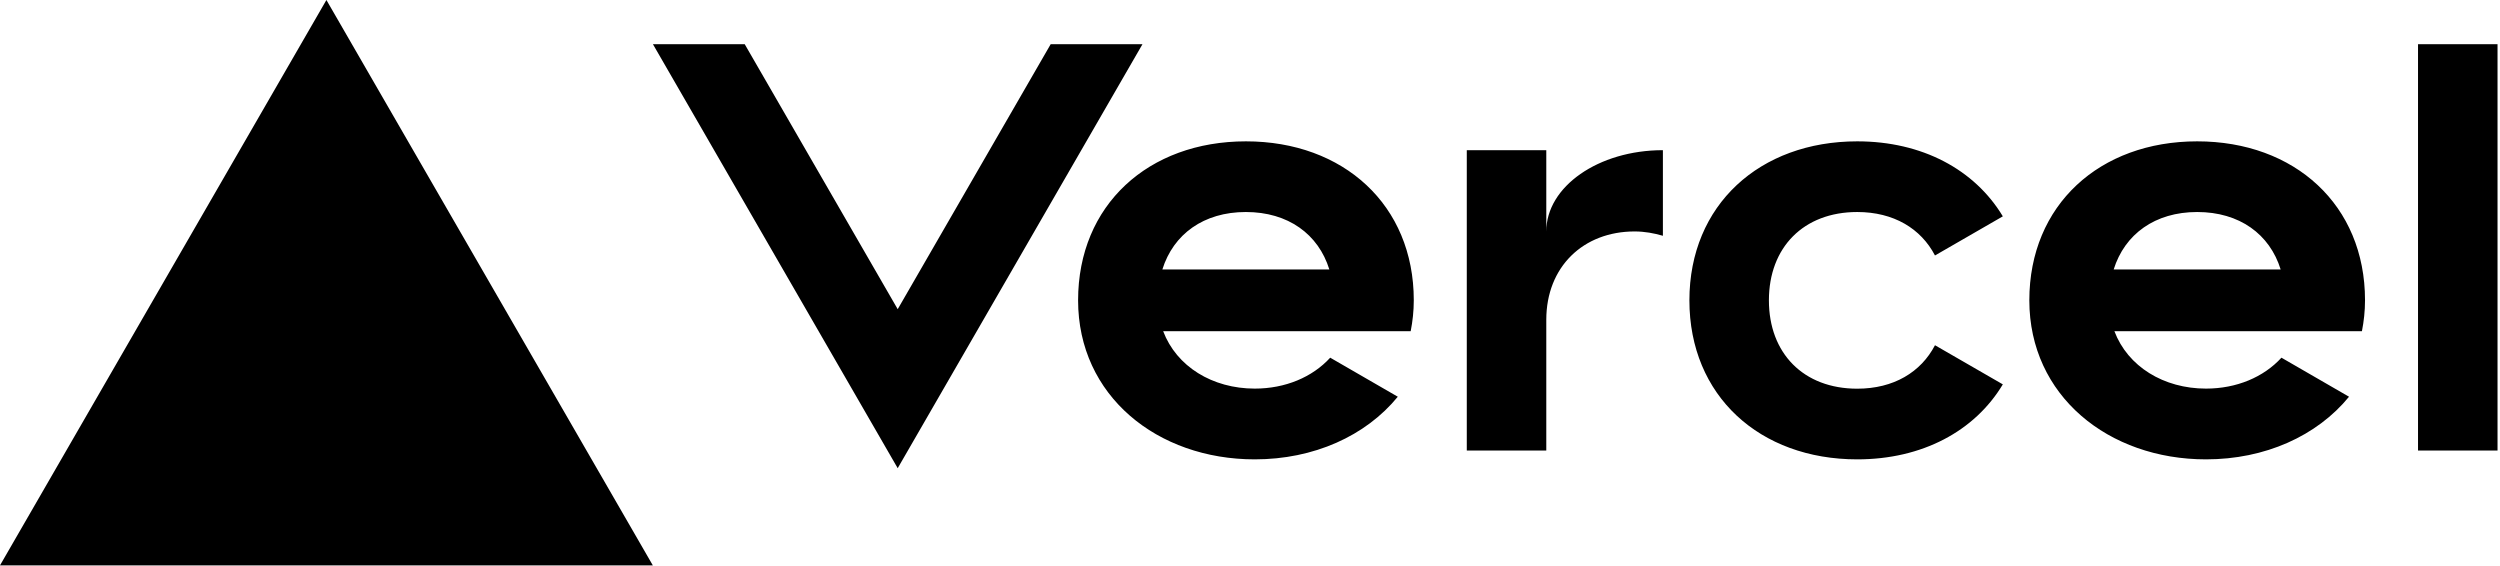
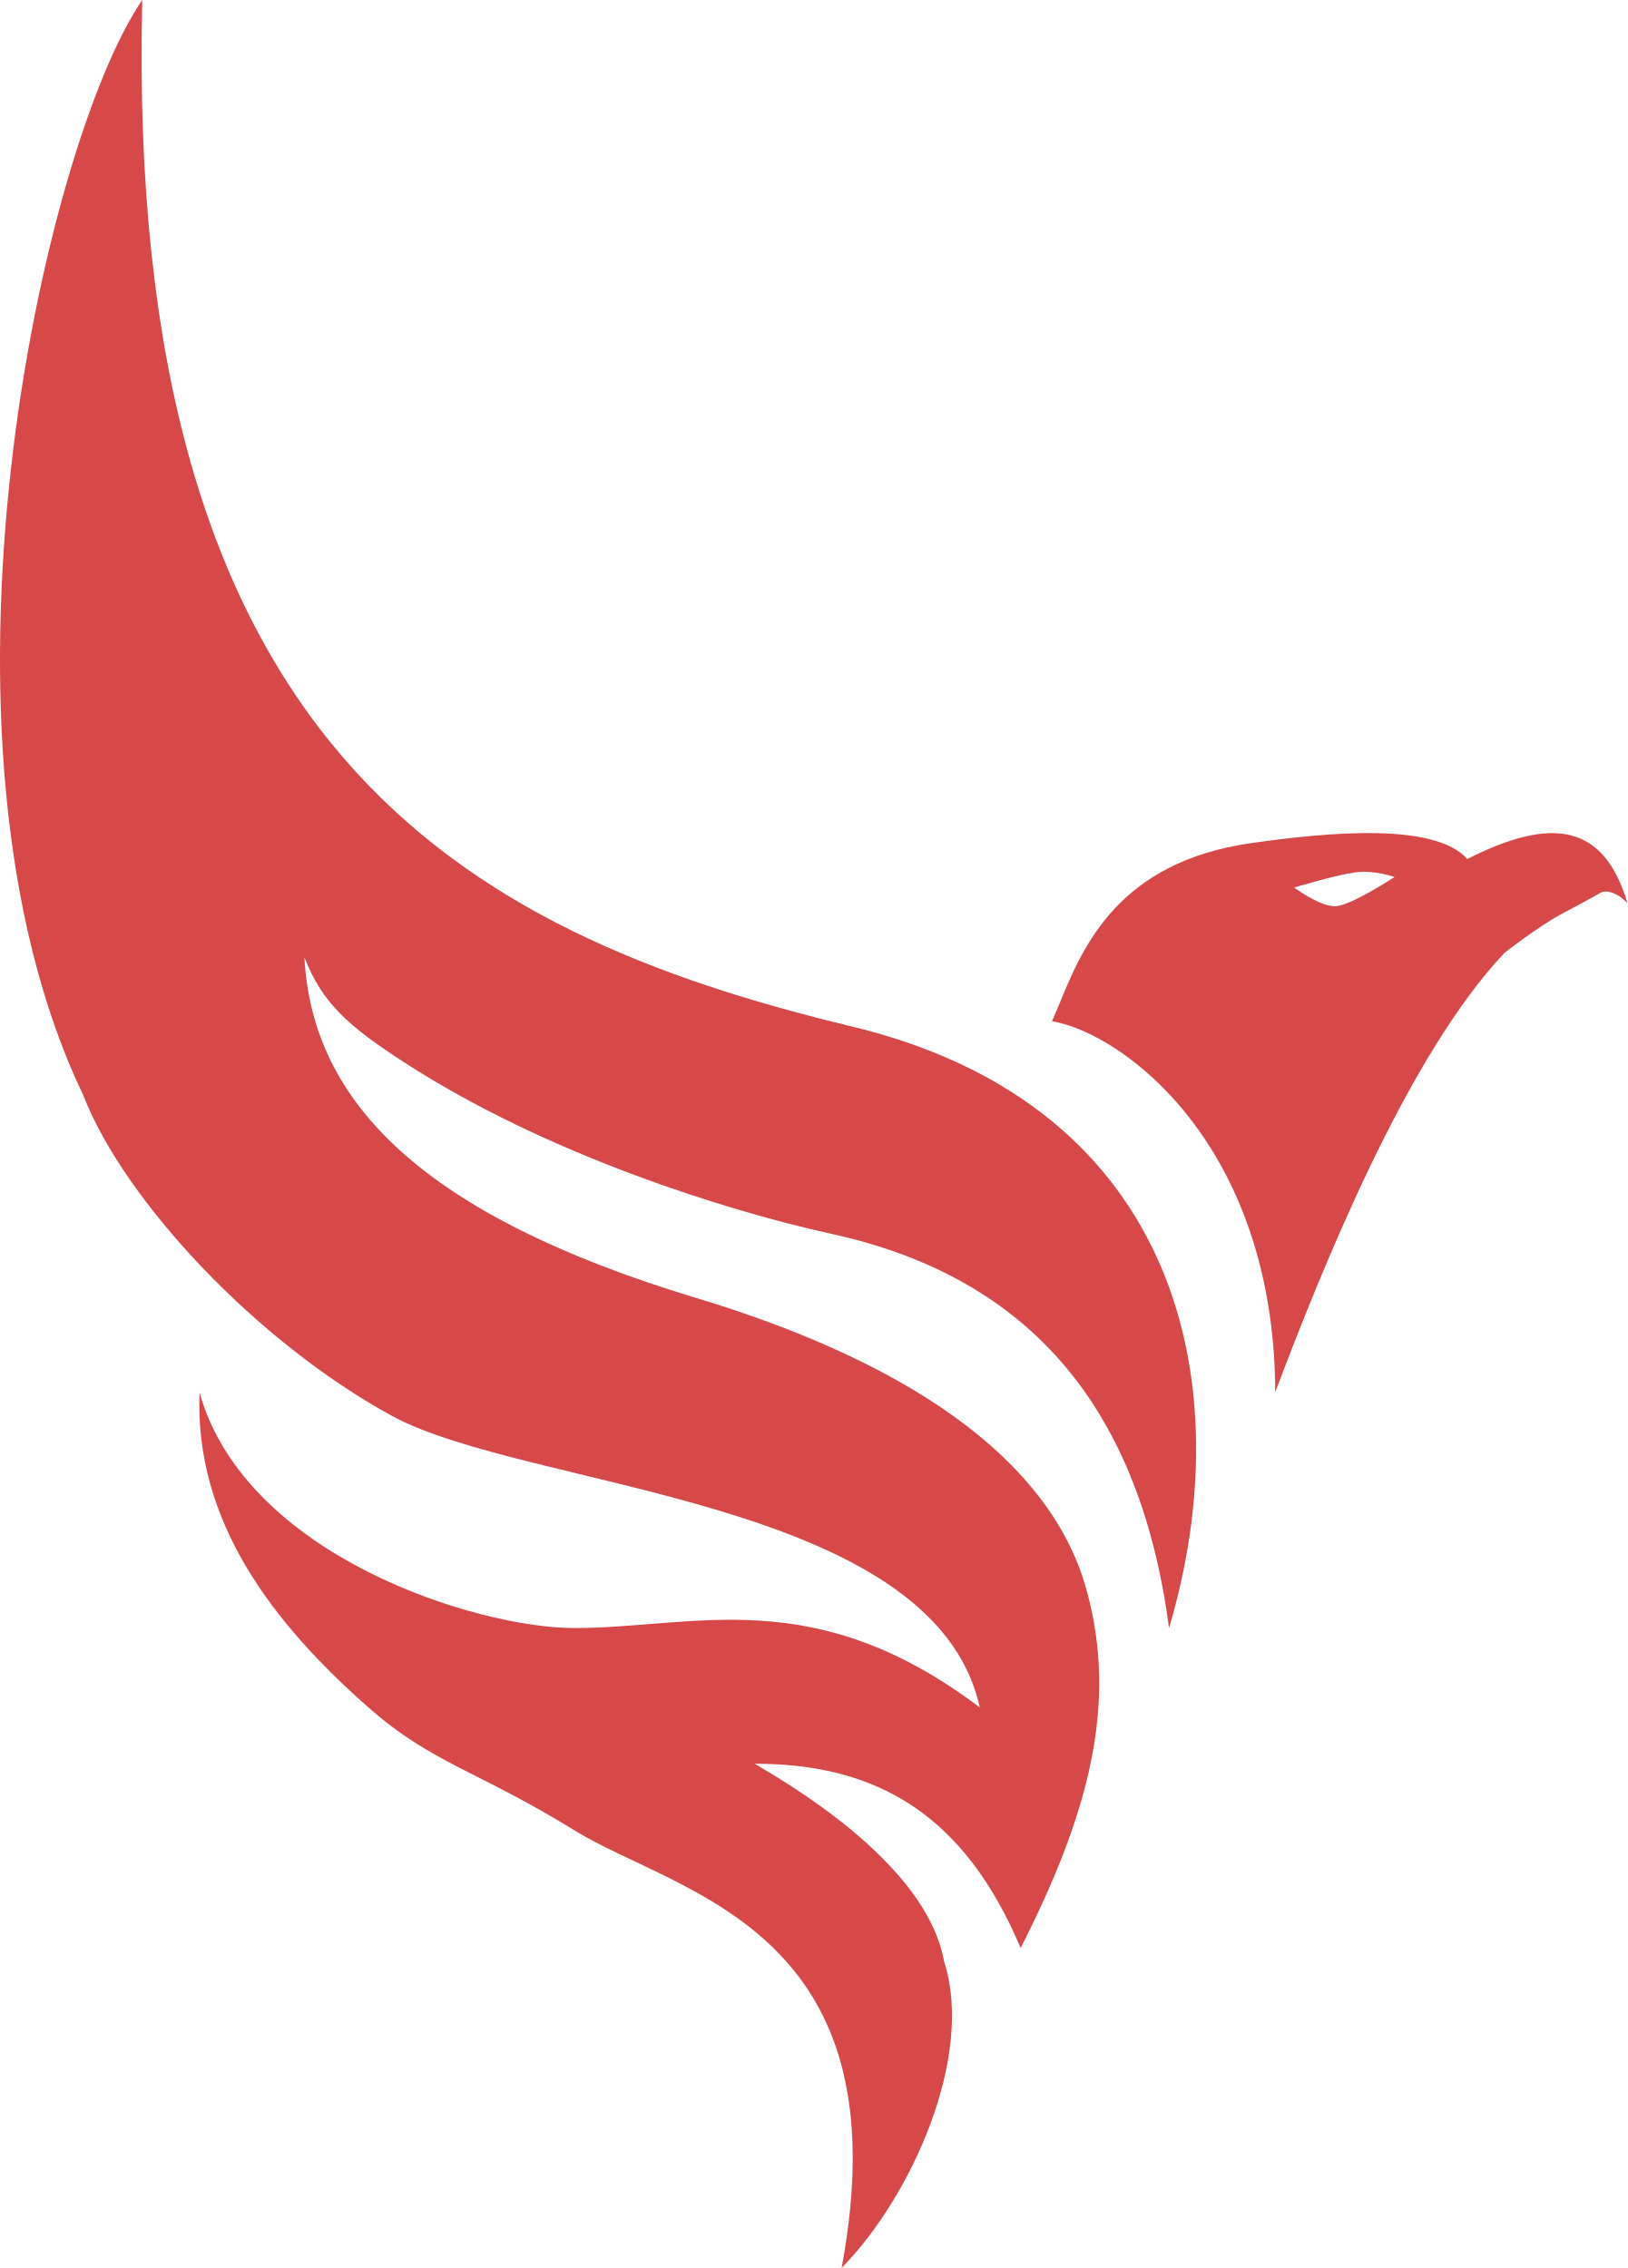
- <svg xmlns="http://www.w3.org/2000/svg" width="283" height="64" viewBox="0 0 283 64" fill="none">
-   <path d="M141.04 16c-11.04 0-19 7.2-19 18s8.96 18 20 18c6.67 0 12.55-2.64 16.19-7.09l-7.65-4.42c-2.02 2.21-5.09 3.5-8.54 3.5-4.79 0-8.86-2.5-10.37-6.5h28.02c.22-1.12.35-2.28.35-3.5 0-10.79-7.96-17.99-19-17.99zm-9.46 14.5c1.25-3.99 4.67-6.5 9.45-6.5 4.79 0 8.21 2.51 9.45 6.5h-18.9zM248.72 16c-11.04 0-19 7.2-19 18s8.96 18 20 18c6.67 0 12.55-2.64 16.19-7.09l-7.65-4.42c-2.02 2.21-5.09 3.5-8.54 3.5-4.79 0-8.86-2.5-10.37-6.5h28.02c.22-1.12.35-2.28.35-3.5 0-10.79-7.96-17.99-19-17.99zm-9.45 14.5c1.25-3.99 4.67-6.5 9.45-6.5 4.79 0 8.21 2.51 9.45 6.5h-18.9zM200.24 34c0 6 3.92 10 10 10 4.12 0 7.21-1.87 8.8-4.92l7.68 4.43c-3.18 5.3-9.14 8.49-16.48 8.49-11.05 0-19-7.2-19-18s7.96-18 19-18c7.34 0 13.29 3.19 16.48 8.49l-7.68 4.43c-1.59-3.05-4.68-4.92-8.8-4.92-6.07 0-10 4-10 10zm82.48-29v46h-9V5h9zM36.95 0L73.9 64H0L36.95 0zm92.38 5l-27.71 48L73.91 5H84.3l17.32 30 17.32-30h10.39zm58.91 12v9.69c-1-.29-2.06-.49-3.2-.49-5.81 0-10 4-10 10V51h-9V17h9v9.2c0-5.08 5.91-9.2 13.2-9.2z" fill="#000" />
+ <svg xmlns="http://www.w3.org/2000/svg" width="99" height="138" viewBox="0 0 99 138" fill="none">
+   <path d="M51.815 62.458C71.888 67.287 75.467 84.42 71.11 99.061C69.243 84.887 61.93 77.567 50.571 75.075C44.339 73.707 33.283 70.281 24.585 64.639C21.223 62.458 19.606 61.056 18.517 58.253C18.983 67.131 25.83 73.984 42.324 78.968C61.404 84.734 65.084 92.986 66.131 96.88C67.955 103.663 66.286 110.275 62.085 118.53C58.662 110.431 53.371 107.316 45.903 107.316C47.459 108.251 56.328 113.235 57.417 119.309C59.303 125.092 55.453 133.658 51.193 138C55.083 117.284 41.234 115.26 34.933 111.366C29.07 107.742 26.297 107.316 22.407 103.889C16.529 98.712 11.826 92.519 12.137 84.731C14.938 94.7 29.02 99.061 34.933 99.061C42.324 99.061 49.481 96.257 59.596 103.889C56.795 91.117 32.054 90.65 23.807 86.133C15.56 81.616 7.563 73.05 5.073 66.664C-5.368 44.858 2.584 8.878 8.652 0C7.585 45.393 27.935 56.714 51.815 62.458Z" fill="#D74848" />
+   <path fill-rule="evenodd" clip-rule="evenodd" d="M99 54.962C97.574 50.13 94.412 49.653 89.253 52.267C87.264 50.033 80.84 50.629 76.113 51.3C68.005 52.451 65.864 57.635 64.488 60.966C64.313 61.391 64.15 61.785 63.989 62.138C68.268 62.851 77.519 69.611 77.571 84.705C80.419 77.17 85.618 64.202 91.515 57.983C91.515 57.983 93.588 56.35 95.045 55.582C96.469 54.831 97.314 54.349 97.314 54.349C97.703 54.089 98.436 54.348 99 54.962ZM84.828 53.362C84.828 53.362 82.113 55.157 81.179 55.144C80.246 55.131 78.721 54.004 78.721 54.004C78.721 54.004 81.239 53.247 82.422 53.08C83.584 52.916 84.828 53.362 84.828 53.362Z" fill="#D74848" />
</svg>
